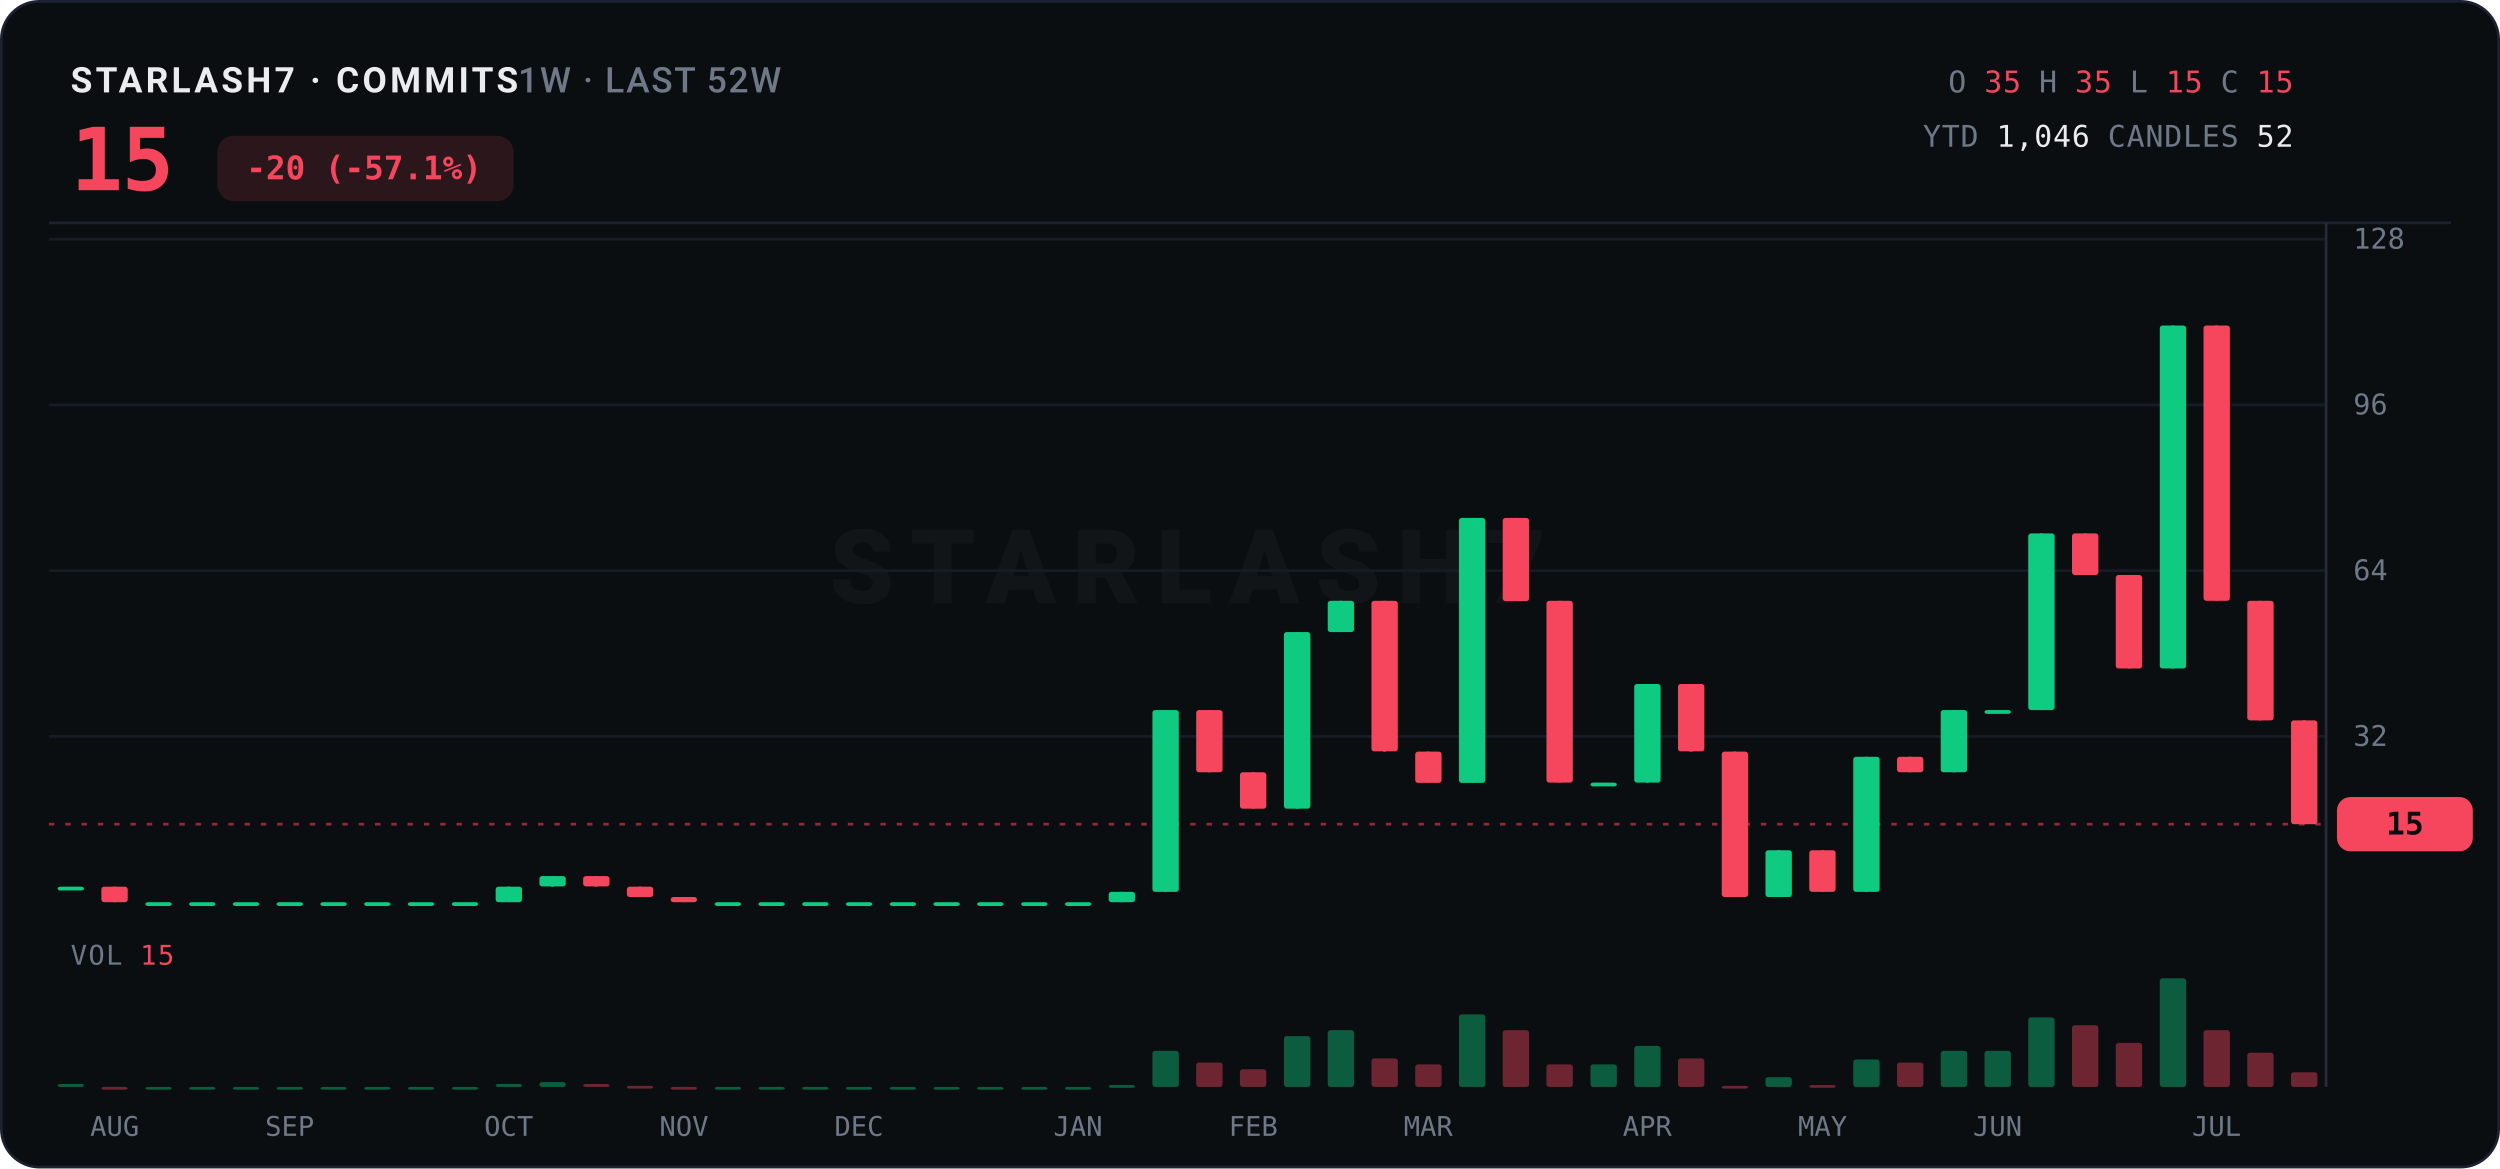
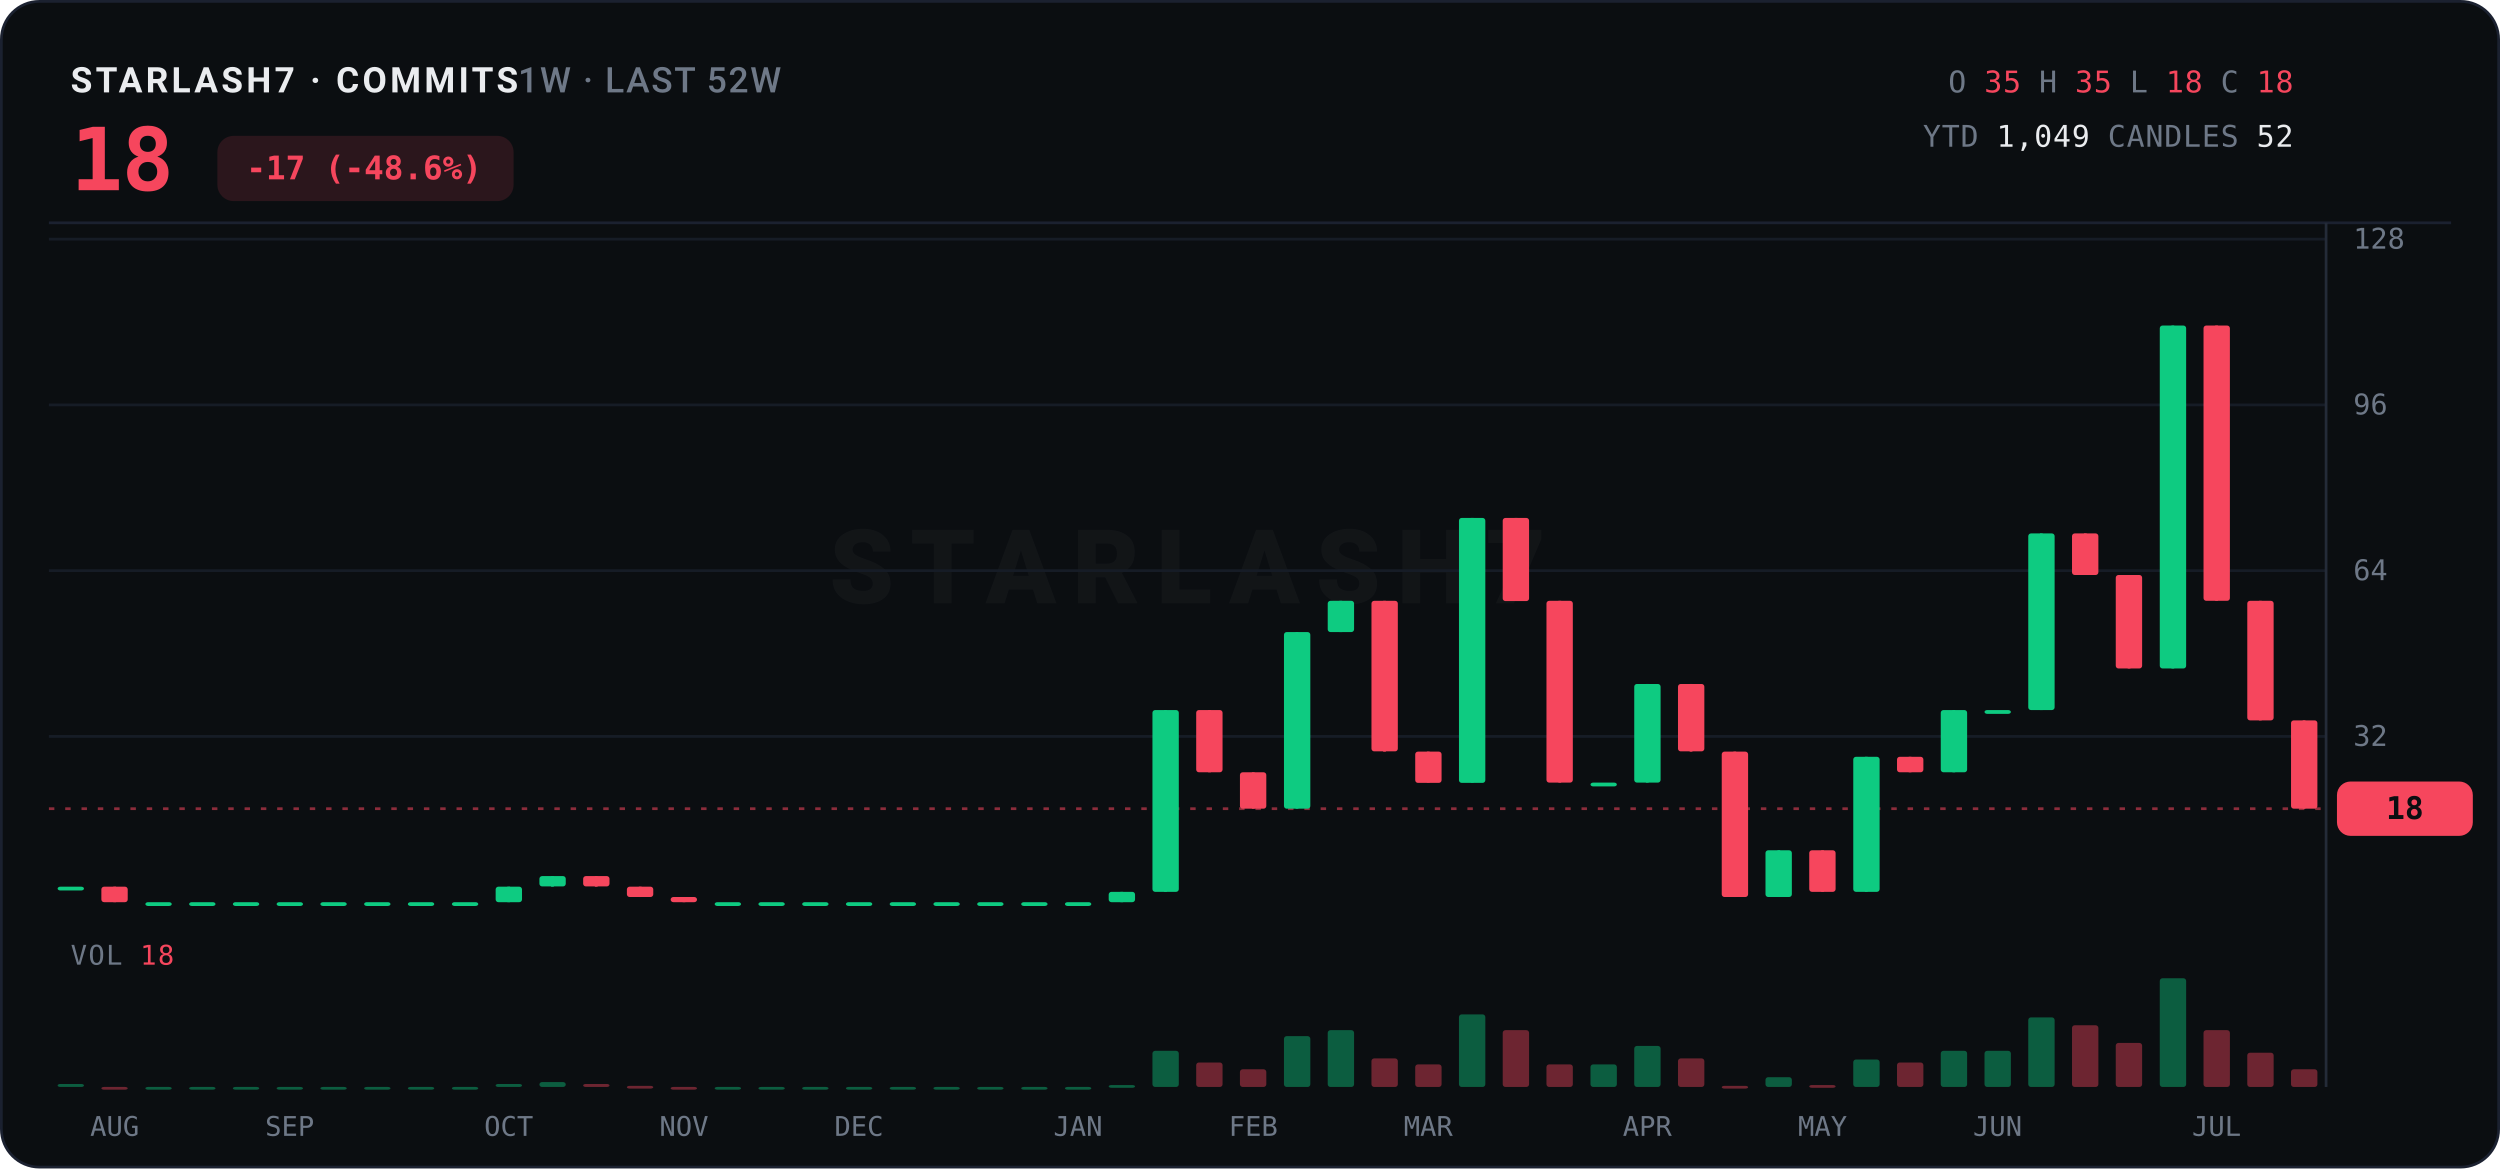
<svg xmlns="http://www.w3.org/2000/svg" width="920" height="430" viewBox="0 0 920 430">
  <rect x="0.5" y="0.5" width="919" height="429" rx="14" fill="#0B0E11" stroke="#1B2130" />
  <text x="26" y="34" font-family="ui-sans-serif,system-ui,-apple-system,'Segoe UI',Roboto,sans-serif" font-size="13" font-weight="700" letter-spacing="1.2" fill="#EAECEF">STARLASH7 · COMMITS<tspan fill="#6E7887" font-weight="500" letter-spacing="0.6">  1W · LAST 52W</tspan>
  </text>
-   <text x="26" y="70" font-family="ui-monospace,'SF Mono',SFMono-Regular,Menlo,Consolas,monospace" font-size="32" font-weight="800" fill="#F6465D" letter-spacing="-0.5">15</text>
+   <text x="26" y="70" font-family="ui-monospace,'SF Mono',SFMono-Regular,Menlo,Consolas,monospace" font-size="32" font-weight="800" fill="#F6465D" letter-spacing="-0.5">18</text>
  <rect x="80" y="50" width="109" height="24" rx="6" fill="#F6465D" opacity="0.14" />
-   <text x="134" y="66" text-anchor="middle" font-family="ui-monospace,'SF Mono',SFMono-Regular,Menlo,Consolas,monospace" font-size="12" font-weight="700" fill="#F6465D">-20 (-57.1%)</text>
+   <text x="134" y="66" text-anchor="middle" font-family="ui-monospace,'SF Mono',SFMono-Regular,Menlo,Consolas,monospace" font-size="12" font-weight="700" fill="#F6465D">-17 (-48.6%)</text>
  <text x="844" y="34" text-anchor="end" font-family="ui-monospace,'SF Mono',SFMono-Regular,Menlo,Consolas,monospace" font-size="11" letter-spacing="0.3">
    <tspan fill="#6E7887">O</tspan>
    <tspan fill="#F6465D">35</tspan>
    <tspan fill="#6E7887">H</tspan>
    <tspan fill="#F6465D">35</tspan>
    <tspan fill="#6E7887">L</tspan>
-     <tspan fill="#F6465D">15</tspan>
+     <tspan fill="#F6465D">18</tspan>
    <tspan fill="#6E7887">C</tspan>
-     <tspan fill="#F6465D">15</tspan>
+     <tspan fill="#F6465D">18</tspan>
  </text>
  <text x="844" y="54" text-anchor="end" font-family="ui-monospace,'SF Mono',SFMono-Regular,Menlo,Consolas,monospace" font-size="11" letter-spacing="0.3">
    <tspan fill="#6E7887">YTD</tspan>
-     <tspan fill="#EAECEF">1,046</tspan>
+     <tspan fill="#EAECEF">1,049</tspan>
    <tspan fill="#6E7887">CANDLES</tspan>
    <tspan fill="#EAECEF">52</tspan>
  </text>
  <line x1="18" y1="82" x2="902" y2="82" stroke="#1B2130" stroke-width="1" />
  <text x="437.0" y="222.0" text-anchor="middle" font-family="ui-sans-serif,system-ui,-apple-system,'Segoe UI',Roboto,sans-serif" font-size="38" font-weight="800" letter-spacing="6" fill="#EAECEF" opacity="0.035">STARLASH7</text>
  <line x1="18" y1="271.0" x2="856" y2="271.0" stroke="#161C26" stroke-width="1" />
  <text x="866" y="274.5" font-family="ui-monospace,'SF Mono',SFMono-Regular,Menlo,Consolas,monospace" font-size="10.5" fill="#6E7887">32</text>
  <line x1="18" y1="210.0" x2="856" y2="210.0" stroke="#161C26" stroke-width="1" />
  <text x="866" y="213.5" font-family="ui-monospace,'SF Mono',SFMono-Regular,Menlo,Consolas,monospace" font-size="10.5" fill="#6E7887">64</text>
  <line x1="18" y1="149.0" x2="856" y2="149.0" stroke="#161C26" stroke-width="1" />
  <text x="866" y="152.5" font-family="ui-monospace,'SF Mono',SFMono-Regular,Menlo,Consolas,monospace" font-size="10.5" fill="#6E7887">96</text>
  <line x1="18" y1="88.0" x2="856" y2="88.0" stroke="#161C26" stroke-width="1" />
  <text x="866" y="91.5" font-family="ui-monospace,'SF Mono',SFMono-Regular,Menlo,Consolas,monospace" font-size="10.5" fill="#6E7887">128</text>
  <line x1="856" y1="82" x2="856" y2="400" stroke="#242B38" stroke-width="1" />
-   <line x1="18" y1="303.3" x2="856" y2="303.3" stroke="#F6465D" stroke-width="1" stroke-dasharray="2 4" opacity="0.55" />
-   <rect x="860" y="293.3" width="50" height="20" rx="5" fill="#F6465D" />
-   <text x="885.0" y="307.1" text-anchor="middle" font-family="ui-monospace,'SF Mono',SFMono-Regular,Menlo,Consolas,monospace" font-size="11.5" font-weight="800" fill="#0B0E11">15</text>
+   <line x1="18" y1="297.6" x2="856" y2="297.6" stroke="#F6465D" stroke-width="1" stroke-dasharray="2 4" opacity="0.55" />
+   <rect x="860" y="287.6" width="50" height="20" rx="5" fill="#F6465D" />
+   <text x="885.0" y="301.4" text-anchor="middle" font-family="ui-monospace,'SF Mono',SFMono-Regular,Menlo,Consolas,monospace" font-size="11.5" font-weight="800" fill="#0B0E11">18</text>
  <line x1="26.1" y1="326.3" x2="26.1" y2="326.3" stroke="#0ECB81" stroke-width="1" />
  <rect x="21.2" y="326.3" width="9.7" height="1.4" rx="1" fill="#0ECB81" />
  <line x1="42.2" y1="326.3" x2="42.2" y2="332.0" stroke="#F6465D" stroke-width="1" />
  <rect x="37.3" y="326.3" width="9.7" height="5.7" rx="1" fill="#F6465D" />
  <line x1="58.3" y1="332.0" x2="58.3" y2="332.0" stroke="#0ECB81" stroke-width="1" />
  <rect x="53.5" y="332.0" width="9.7" height="1.4" rx="1" fill="#0ECB81" />
  <line x1="74.4" y1="332.0" x2="74.4" y2="332.0" stroke="#0ECB81" stroke-width="1" />
  <rect x="69.6" y="332.0" width="9.7" height="1.4" rx="1" fill="#0ECB81" />
  <line x1="90.5" y1="332.0" x2="90.5" y2="332.0" stroke="#0ECB81" stroke-width="1" />
  <rect x="85.7" y="332.0" width="9.7" height="1.4" rx="1" fill="#0ECB81" />
  <line x1="106.6" y1="332.0" x2="106.6" y2="332.0" stroke="#0ECB81" stroke-width="1" />
  <rect x="101.8" y="332.0" width="9.7" height="1.4" rx="1" fill="#0ECB81" />
  <line x1="122.8" y1="332.0" x2="122.8" y2="332.0" stroke="#0ECB81" stroke-width="1" />
  <rect x="117.9" y="332.0" width="9.7" height="1.4" rx="1" fill="#0ECB81" />
  <line x1="138.9" y1="332.0" x2="138.9" y2="332.0" stroke="#0ECB81" stroke-width="1" />
  <rect x="134.0" y="332.0" width="9.7" height="1.4" rx="1" fill="#0ECB81" />
  <line x1="155.0" y1="332.0" x2="155.0" y2="332.0" stroke="#0ECB81" stroke-width="1" />
  <rect x="150.1" y="332.0" width="9.7" height="1.4" rx="1" fill="#0ECB81" />
  <line x1="171.1" y1="332.0" x2="171.1" y2="332.0" stroke="#0ECB81" stroke-width="1" />
  <rect x="166.3" y="332.0" width="9.7" height="1.4" rx="1" fill="#0ECB81" />
  <line x1="187.2" y1="326.3" x2="187.2" y2="332.0" stroke="#0ECB81" stroke-width="1" />
  <rect x="182.4" y="326.3" width="9.7" height="5.7" rx="1" fill="#0ECB81" />
  <line x1="203.3" y1="322.4" x2="203.3" y2="326.3" stroke="#0ECB81" stroke-width="1" />
  <rect x="198.5" y="322.4" width="9.7" height="3.8" rx="1" fill="#0ECB81" />
  <line x1="219.4" y1="322.4" x2="219.4" y2="326.3" stroke="#F6465D" stroke-width="1" />
  <rect x="214.6" y="322.4" width="9.7" height="3.8" rx="1" fill="#F6465D" />
  <line x1="235.6" y1="326.3" x2="235.6" y2="330.1" stroke="#F6465D" stroke-width="1" />
  <rect x="230.7" y="326.3" width="9.7" height="3.8" rx="1" fill="#F6465D" />
  <line x1="251.7" y1="330.1" x2="251.7" y2="332.0" stroke="#F6465D" stroke-width="1" />
  <rect x="246.8" y="330.1" width="9.7" height="1.9" rx="1" fill="#F6465D" />
  <line x1="267.8" y1="332.0" x2="267.8" y2="332.0" stroke="#0ECB81" stroke-width="1" />
  <rect x="263.0" y="332.0" width="9.7" height="1.4" rx="1" fill="#0ECB81" />
  <line x1="283.9" y1="332.0" x2="283.9" y2="332.0" stroke="#0ECB81" stroke-width="1" />
  <rect x="279.1" y="332.0" width="9.7" height="1.4" rx="1" fill="#0ECB81" />
  <line x1="300.0" y1="332.0" x2="300.0" y2="332.0" stroke="#0ECB81" stroke-width="1" />
  <rect x="295.2" y="332.0" width="9.7" height="1.4" rx="1" fill="#0ECB81" />
  <line x1="316.1" y1="332.0" x2="316.1" y2="332.0" stroke="#0ECB81" stroke-width="1" />
  <rect x="311.3" y="332.0" width="9.7" height="1.4" rx="1" fill="#0ECB81" />
  <line x1="332.3" y1="332.0" x2="332.3" y2="332.0" stroke="#0ECB81" stroke-width="1" />
  <rect x="327.4" y="332.0" width="9.7" height="1.4" rx="1" fill="#0ECB81" />
  <line x1="348.4" y1="332.0" x2="348.4" y2="332.0" stroke="#0ECB81" stroke-width="1" />
  <rect x="343.5" y="332.0" width="9.7" height="1.4" rx="1" fill="#0ECB81" />
  <line x1="364.5" y1="332.0" x2="364.5" y2="332.0" stroke="#0ECB81" stroke-width="1" />
  <rect x="359.6" y="332.0" width="9.7" height="1.4" rx="1" fill="#0ECB81" />
  <line x1="380.6" y1="332.0" x2="380.6" y2="332.0" stroke="#0ECB81" stroke-width="1" />
  <rect x="375.8" y="332.0" width="9.7" height="1.4" rx="1" fill="#0ECB81" />
  <line x1="396.7" y1="332.0" x2="396.7" y2="332.0" stroke="#0ECB81" stroke-width="1" />
  <rect x="391.9" y="332.0" width="9.7" height="1.4" rx="1" fill="#0ECB81" />
  <line x1="412.8" y1="328.2" x2="412.8" y2="332.0" stroke="#0ECB81" stroke-width="1" />
  <rect x="408.0" y="328.2" width="9.7" height="3.8" rx="1" fill="#0ECB81" />
  <line x1="428.9" y1="261.3" x2="428.9" y2="328.2" stroke="#0ECB81" stroke-width="1" />
  <rect x="424.1" y="261.3" width="9.7" height="66.9" rx="1" fill="#0ECB81" />
  <line x1="445.1" y1="261.3" x2="445.1" y2="284.2" stroke="#F6465D" stroke-width="1" />
  <rect x="440.2" y="261.3" width="9.7" height="22.9" rx="1" fill="#F6465D" />
  <line x1="461.2" y1="284.2" x2="461.2" y2="297.6" stroke="#F6465D" stroke-width="1" />
  <rect x="456.3" y="284.2" width="9.7" height="13.4" rx="1" fill="#F6465D" />
  <line x1="477.3" y1="232.6" x2="477.3" y2="297.6" stroke="#0ECB81" stroke-width="1" />
  <rect x="472.5" y="232.6" width="9.7" height="65.0" rx="1" fill="#0ECB81" />
  <line x1="493.4" y1="221.1" x2="493.4" y2="232.6" stroke="#0ECB81" stroke-width="1" />
  <rect x="488.6" y="221.1" width="9.7" height="11.5" rx="1" fill="#0ECB81" />
  <line x1="509.5" y1="221.1" x2="509.5" y2="276.6" stroke="#F6465D" stroke-width="1" />
  <rect x="504.7" y="221.1" width="9.7" height="55.4" rx="1" fill="#F6465D" />
  <line x1="525.6" y1="276.6" x2="525.6" y2="288.0" stroke="#F6465D" stroke-width="1" />
  <rect x="520.8" y="276.6" width="9.7" height="11.5" rx="1" fill="#F6465D" />
  <line x1="541.8" y1="190.6" x2="541.8" y2="288.0" stroke="#0ECB81" stroke-width="1" />
  <rect x="536.9" y="190.6" width="9.7" height="97.5" rx="1" fill="#0ECB81" />
  <line x1="557.9" y1="190.6" x2="557.9" y2="221.1" stroke="#F6465D" stroke-width="1" />
  <rect x="553.0" y="190.6" width="9.7" height="30.6" rx="1" fill="#F6465D" />
  <line x1="574.0" y1="221.1" x2="574.0" y2="288.0" stroke="#F6465D" stroke-width="1" />
  <rect x="569.1" y="221.1" width="9.7" height="66.9" rx="1" fill="#F6465D" />
  <line x1="590.1" y1="288.0" x2="590.1" y2="288.0" stroke="#0ECB81" stroke-width="1" />
  <rect x="585.3" y="288.0" width="9.7" height="1.4" rx="1" fill="#0ECB81" />
  <line x1="606.2" y1="251.7" x2="606.2" y2="288.0" stroke="#0ECB81" stroke-width="1" />
  <rect x="601.4" y="251.7" width="9.7" height="36.3" rx="1" fill="#0ECB81" />
  <line x1="622.3" y1="251.7" x2="622.3" y2="276.6" stroke="#F6465D" stroke-width="1" />
  <rect x="617.5" y="251.7" width="9.7" height="24.8" rx="1" fill="#F6465D" />
  <line x1="638.4" y1="276.6" x2="638.4" y2="330.1" stroke="#F6465D" stroke-width="1" />
  <rect x="633.6" y="276.6" width="9.7" height="53.5" rx="1" fill="#F6465D" />
  <line x1="654.6" y1="312.9" x2="654.6" y2="330.1" stroke="#0ECB81" stroke-width="1" />
  <rect x="649.7" y="312.9" width="9.7" height="17.2" rx="1" fill="#0ECB81" />
  <line x1="670.7" y1="312.9" x2="670.7" y2="328.2" stroke="#F6465D" stroke-width="1" />
  <rect x="665.8" y="312.9" width="9.7" height="15.3" rx="1" fill="#F6465D" />
  <line x1="686.8" y1="278.5" x2="686.8" y2="328.2" stroke="#0ECB81" stroke-width="1" />
  <rect x="682.0" y="278.5" width="9.7" height="49.7" rx="1" fill="#0ECB81" />
  <line x1="702.9" y1="278.5" x2="702.9" y2="284.2" stroke="#F6465D" stroke-width="1" />
  <rect x="698.1" y="278.5" width="9.7" height="5.7" rx="1" fill="#F6465D" />
  <line x1="719.0" y1="261.3" x2="719.0" y2="284.2" stroke="#0ECB81" stroke-width="1" />
  <rect x="714.2" y="261.3" width="9.7" height="22.9" rx="1" fill="#0ECB81" />
  <line x1="735.1" y1="261.3" x2="735.1" y2="261.3" stroke="#0ECB81" stroke-width="1" />
  <rect x="730.3" y="261.3" width="9.7" height="1.4" rx="1" fill="#0ECB81" />
  <line x1="751.2" y1="196.3" x2="751.2" y2="261.3" stroke="#0ECB81" stroke-width="1" />
  <rect x="746.4" y="196.3" width="9.7" height="65.0" rx="1" fill="#0ECB81" />
  <line x1="767.4" y1="196.3" x2="767.4" y2="211.6" stroke="#F6465D" stroke-width="1" />
  <rect x="762.5" y="196.3" width="9.7" height="15.3" rx="1" fill="#F6465D" />
  <line x1="783.5" y1="211.6" x2="783.5" y2="246.0" stroke="#F6465D" stroke-width="1" />
  <rect x="778.6" y="211.6" width="9.7" height="34.4" rx="1" fill="#F6465D" />
  <line x1="799.6" y1="119.8" x2="799.6" y2="246.0" stroke="#0ECB81" stroke-width="1" />
  <rect x="794.8" y="119.8" width="9.7" height="126.2" rx="1" fill="#0ECB81" />
  <line x1="815.7" y1="119.8" x2="815.7" y2="221.1" stroke="#F6465D" stroke-width="1" />
  <rect x="810.9" y="119.8" width="9.7" height="101.3" rx="1" fill="#F6465D" />
  <line x1="831.8" y1="221.1" x2="831.8" y2="265.1" stroke="#F6465D" stroke-width="1" />
  <rect x="827.0" y="221.1" width="9.7" height="44.0" rx="1" fill="#F6465D" />
-   <line x1="847.9" y1="265.1" x2="847.9" y2="303.3" stroke="#F6465D" stroke-width="1" />
-   <rect x="843.1" y="265.1" width="9.7" height="38.2" rx="1" fill="#F6465D" />
-   <text x="26" y="355" font-family="ui-monospace,'SF Mono',SFMono-Regular,Menlo,Consolas,monospace" font-size="10" letter-spacing="0.5" fill="#6E7887">VOL <tspan fill="#F6465D">15</tspan>
+   <line x1="847.9" y1="265.1" x2="847.9" y2="297.6" stroke="#F6465D" stroke-width="1" />
+   <rect x="843.1" y="265.1" width="9.7" height="32.5" rx="1" fill="#F6465D" />
+   <text x="26" y="355" font-family="ui-monospace,'SF Mono',SFMono-Regular,Menlo,Consolas,monospace" font-size="10" letter-spacing="0.5" fill="#6E7887">VOL <tspan fill="#F6465D">18</tspan>
  </text>
  <rect x="21.2" y="398.9" width="9.7" height="1.1" rx="1" fill="#0ECB81" opacity="0.42" />
  <rect x="37.3" y="400.0" width="9.7" height="1.0" rx="1" fill="#F6465D" opacity="0.42" />
  <rect x="53.5" y="400.0" width="9.7" height="1.0" rx="1" fill="#0ECB81" opacity="0.42" />
  <rect x="69.6" y="400.0" width="9.7" height="1.0" rx="1" fill="#0ECB81" opacity="0.42" />
  <rect x="85.7" y="400.0" width="9.7" height="1.0" rx="1" fill="#0ECB81" opacity="0.42" />
  <rect x="101.8" y="400.0" width="9.7" height="1.0" rx="1" fill="#0ECB81" opacity="0.42" />
  <rect x="117.9" y="400.0" width="9.7" height="1.0" rx="1" fill="#0ECB81" opacity="0.42" />
  <rect x="134.0" y="400.0" width="9.7" height="1.0" rx="1" fill="#0ECB81" opacity="0.42" />
  <rect x="150.1" y="400.0" width="9.7" height="1.0" rx="1" fill="#0ECB81" opacity="0.42" />
  <rect x="166.3" y="400.0" width="9.7" height="1.0" rx="1" fill="#0ECB81" opacity="0.42" />
  <rect x="182.4" y="398.9" width="9.7" height="1.1" rx="1" fill="#0ECB81" opacity="0.42" />
  <rect x="198.5" y="398.2" width="9.7" height="1.8" rx="1" fill="#0ECB81" opacity="0.42" />
  <rect x="214.6" y="398.9" width="9.7" height="1.1" rx="1" fill="#F6465D" opacity="0.42" />
  <rect x="230.7" y="399.6" width="9.7" height="1.0" rx="1" fill="#F6465D" opacity="0.42" />
  <rect x="246.8" y="400.0" width="9.7" height="1.0" rx="1" fill="#F6465D" opacity="0.42" />
  <rect x="263.0" y="400.0" width="9.7" height="1.0" rx="1" fill="#0ECB81" opacity="0.42" />
  <rect x="279.1" y="400.0" width="9.7" height="1.0" rx="1" fill="#0ECB81" opacity="0.42" />
  <rect x="295.2" y="400.0" width="9.7" height="1.0" rx="1" fill="#0ECB81" opacity="0.42" />
  <rect x="311.3" y="400.0" width="9.7" height="1.0" rx="1" fill="#0ECB81" opacity="0.42" />
  <rect x="327.4" y="400.0" width="9.7" height="1.0" rx="1" fill="#0ECB81" opacity="0.42" />
  <rect x="343.5" y="400.0" width="9.7" height="1.0" rx="1" fill="#0ECB81" opacity="0.42" />
  <rect x="359.6" y="400.0" width="9.7" height="1.0" rx="1" fill="#0ECB81" opacity="0.42" />
  <rect x="375.8" y="400.0" width="9.7" height="1.0" rx="1" fill="#0ECB81" opacity="0.42" />
  <rect x="391.9" y="400.0" width="9.7" height="1.0" rx="1" fill="#0ECB81" opacity="0.42" />
  <rect x="408.0" y="399.3" width="9.7" height="1.0" rx="1" fill="#0ECB81" opacity="0.42" />
  <rect x="424.1" y="386.7" width="9.7" height="13.3" rx="1" fill="#0ECB81" opacity="0.42" />
  <rect x="440.2" y="391.0" width="9.7" height="9.0" rx="1" fill="#F6465D" opacity="0.42" />
  <rect x="456.3" y="393.5" width="9.7" height="6.5" rx="1" fill="#F6465D" opacity="0.42" />
  <rect x="472.5" y="381.3" width="9.7" height="18.7" rx="1" fill="#0ECB81" opacity="0.42" />
  <rect x="488.6" y="379.1" width="9.7" height="20.9" rx="1" fill="#0ECB81" opacity="0.42" />
  <rect x="504.7" y="389.5" width="9.7" height="10.5" rx="1" fill="#F6465D" opacity="0.42" />
  <rect x="520.8" y="391.7" width="9.7" height="8.3" rx="1" fill="#F6465D" opacity="0.42" />
  <rect x="536.9" y="373.3" width="9.7" height="26.7" rx="1" fill="#0ECB81" opacity="0.42" />
  <rect x="553.0" y="379.1" width="9.7" height="20.9" rx="1" fill="#F6465D" opacity="0.42" />
  <rect x="569.1" y="391.7" width="9.7" height="8.3" rx="1" fill="#F6465D" opacity="0.42" />
  <rect x="585.3" y="391.7" width="9.7" height="8.3" rx="1" fill="#0ECB81" opacity="0.42" />
  <rect x="601.4" y="384.9" width="9.7" height="15.1" rx="1" fill="#0ECB81" opacity="0.42" />
  <rect x="617.5" y="389.5" width="9.7" height="10.5" rx="1" fill="#F6465D" opacity="0.42" />
  <rect x="633.6" y="399.6" width="9.7" height="1.0" rx="1" fill="#F6465D" opacity="0.42" />
  <rect x="649.7" y="396.4" width="9.7" height="3.6" rx="1" fill="#0ECB81" opacity="0.42" />
  <rect x="665.8" y="399.3" width="9.7" height="1.0" rx="1" fill="#F6465D" opacity="0.42" />
  <rect x="682.0" y="389.9" width="9.7" height="10.1" rx="1" fill="#0ECB81" opacity="0.42" />
  <rect x="698.1" y="391.0" width="9.7" height="9.0" rx="1" fill="#F6465D" opacity="0.42" />
  <rect x="714.2" y="386.7" width="9.7" height="13.3" rx="1" fill="#0ECB81" opacity="0.42" />
  <rect x="730.3" y="386.7" width="9.7" height="13.3" rx="1" fill="#0ECB81" opacity="0.42" />
  <rect x="746.4" y="374.4" width="9.7" height="25.6" rx="1" fill="#0ECB81" opacity="0.42" />
  <rect x="762.5" y="377.3" width="9.7" height="22.7" rx="1" fill="#F6465D" opacity="0.42" />
  <rect x="778.6" y="383.8" width="9.7" height="16.2" rx="1" fill="#F6465D" opacity="0.42" />
  <rect x="794.8" y="360.0" width="9.7" height="40.0" rx="1" fill="#0ECB81" opacity="0.42" />
  <rect x="810.9" y="379.1" width="9.7" height="20.9" rx="1" fill="#F6465D" opacity="0.42" />
  <rect x="827.0" y="387.4" width="9.7" height="12.6" rx="1" fill="#F6465D" opacity="0.42" />
-   <rect x="843.1" y="394.6" width="9.7" height="5.4" rx="1" fill="#F6465D" opacity="0.42" />
+   <rect x="843.1" y="393.5" width="9.7" height="6.5" rx="1" fill="#F6465D" opacity="0.42" />
  <text x="42.2" y="418" text-anchor="middle" font-family="ui-monospace,'SF Mono',SFMono-Regular,Menlo,Consolas,monospace" font-size="10" fill="#6E7887">AUG</text>
  <text x="106.6" y="418" text-anchor="middle" font-family="ui-monospace,'SF Mono',SFMono-Regular,Menlo,Consolas,monospace" font-size="10" fill="#6E7887">SEP</text>
  <text x="187.2" y="418" text-anchor="middle" font-family="ui-monospace,'SF Mono',SFMono-Regular,Menlo,Consolas,monospace" font-size="10" fill="#6E7887">OCT</text>
  <text x="251.7" y="418" text-anchor="middle" font-family="ui-monospace,'SF Mono',SFMono-Regular,Menlo,Consolas,monospace" font-size="10" fill="#6E7887">NOV</text>
  <text x="316.1" y="418" text-anchor="middle" font-family="ui-monospace,'SF Mono',SFMono-Regular,Menlo,Consolas,monospace" font-size="10" fill="#6E7887">DEC</text>
  <text x="396.7" y="418" text-anchor="middle" font-family="ui-monospace,'SF Mono',SFMono-Regular,Menlo,Consolas,monospace" font-size="10" fill="#6E7887">JAN</text>
  <text x="461.2" y="418" text-anchor="middle" font-family="ui-monospace,'SF Mono',SFMono-Regular,Menlo,Consolas,monospace" font-size="10" fill="#6E7887">FEB</text>
  <text x="525.6" y="418" text-anchor="middle" font-family="ui-monospace,'SF Mono',SFMono-Regular,Menlo,Consolas,monospace" font-size="10" fill="#6E7887">MAR</text>
  <text x="606.2" y="418" text-anchor="middle" font-family="ui-monospace,'SF Mono',SFMono-Regular,Menlo,Consolas,monospace" font-size="10" fill="#6E7887">APR</text>
  <text x="670.7" y="418" text-anchor="middle" font-family="ui-monospace,'SF Mono',SFMono-Regular,Menlo,Consolas,monospace" font-size="10" fill="#6E7887">MAY</text>
  <text x="735.1" y="418" text-anchor="middle" font-family="ui-monospace,'SF Mono',SFMono-Regular,Menlo,Consolas,monospace" font-size="10" fill="#6E7887">JUN</text>
  <text x="815.7" y="418" text-anchor="middle" font-family="ui-monospace,'SF Mono',SFMono-Regular,Menlo,Consolas,monospace" font-size="10" fill="#6E7887">JUL</text>
</svg>
